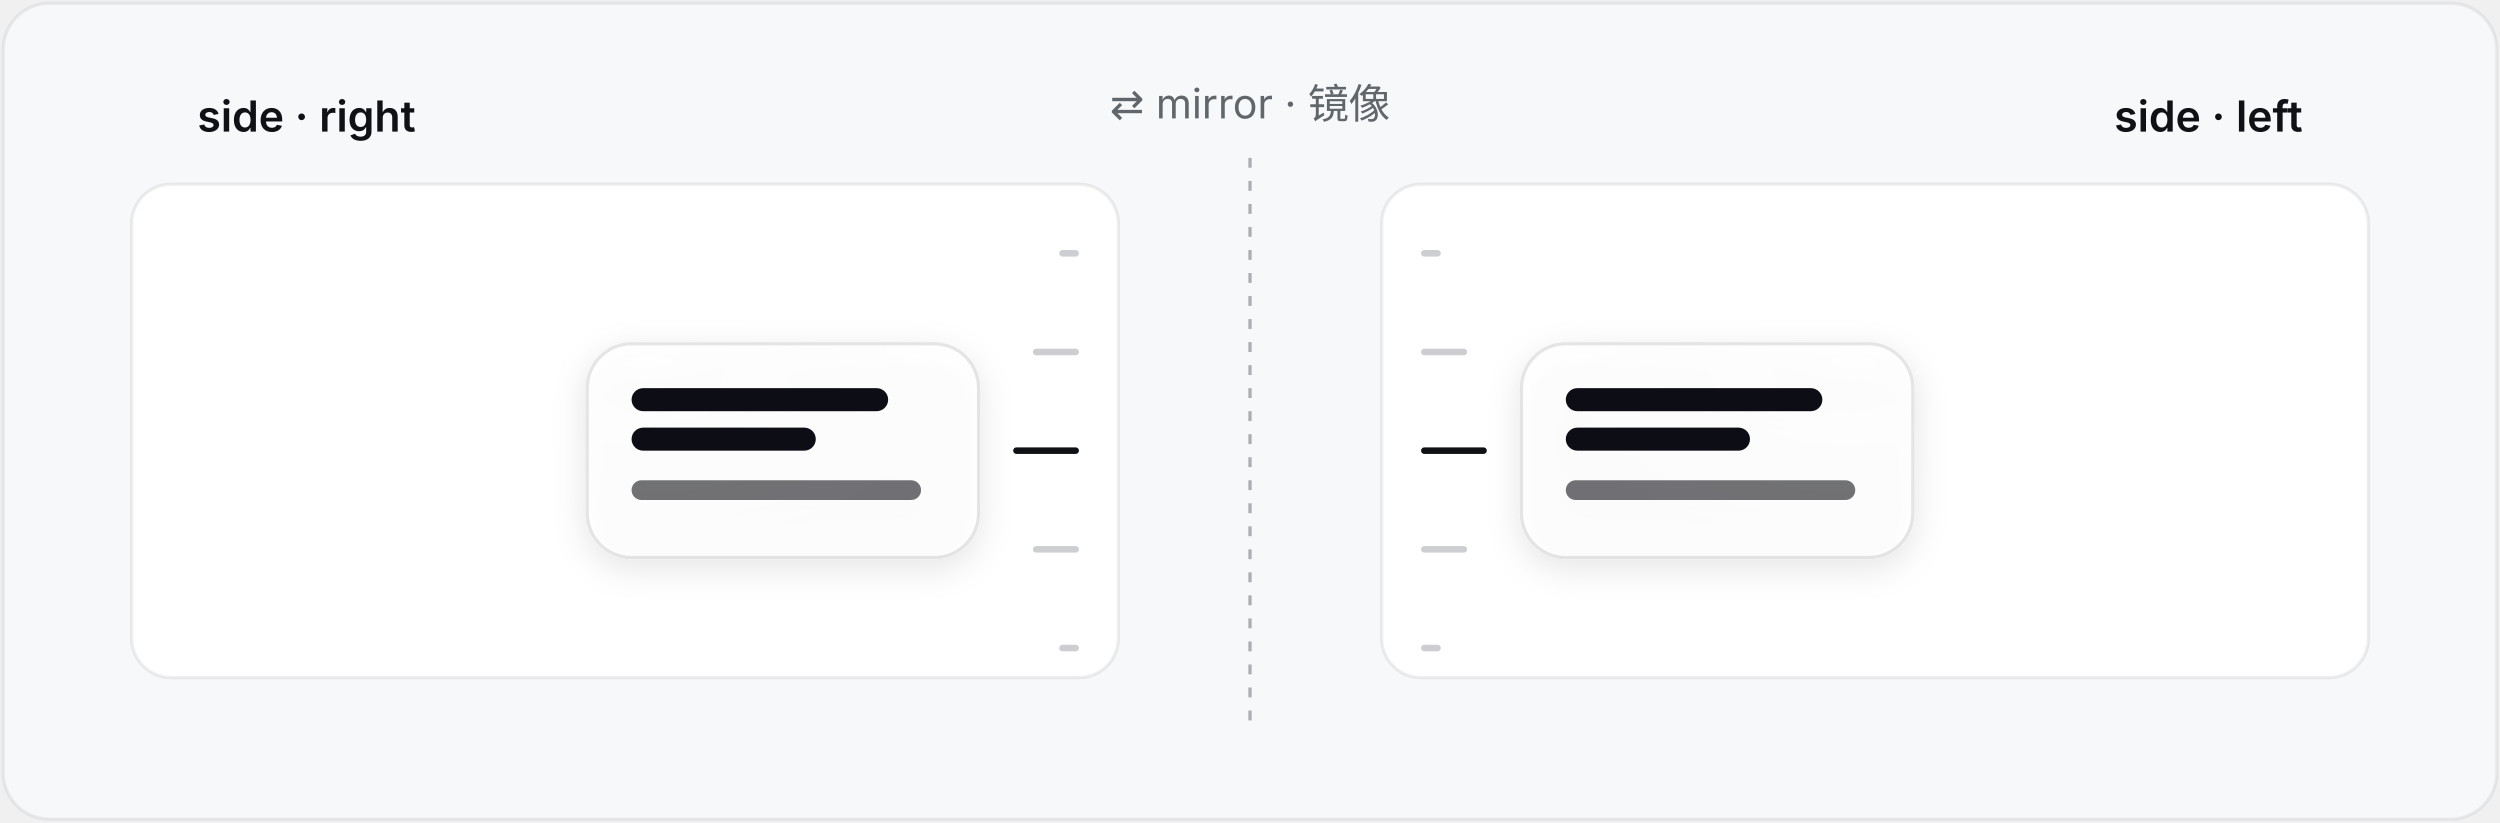
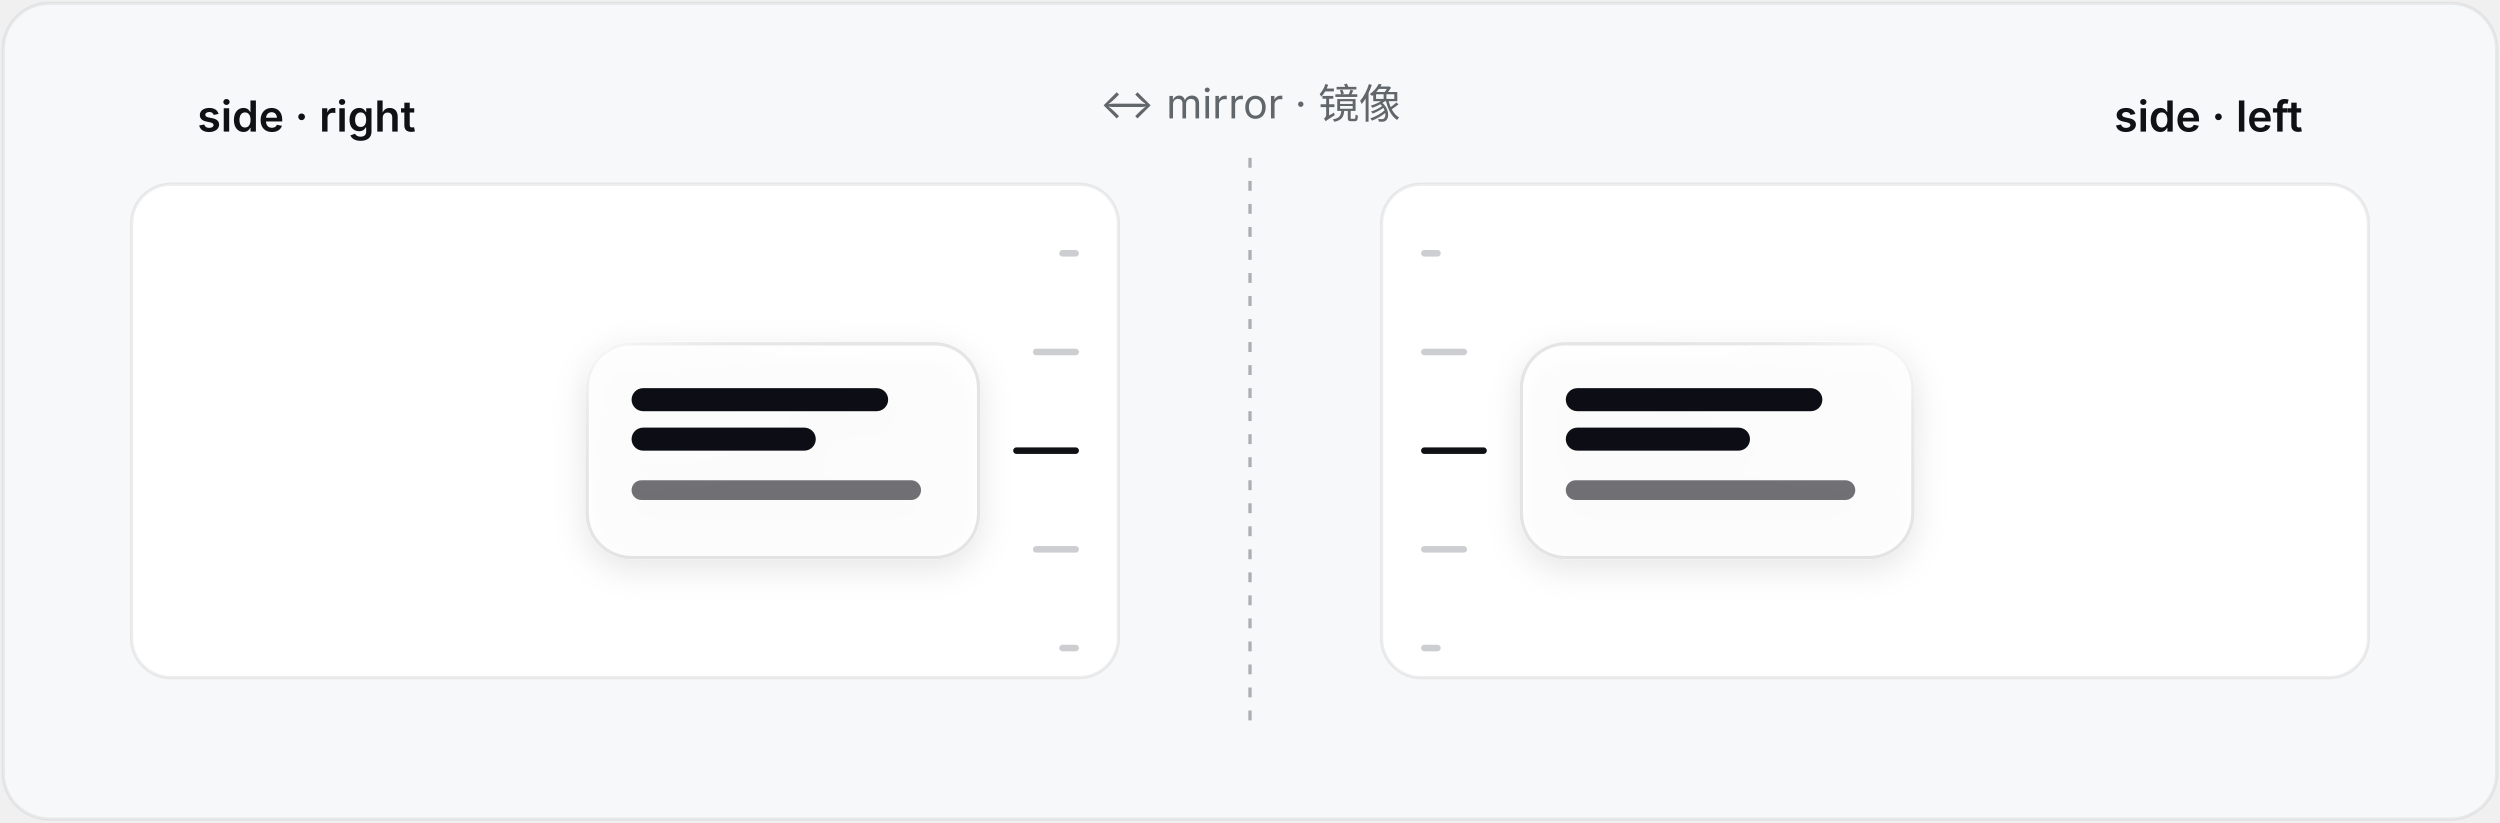
<svg xmlns="http://www.w3.org/2000/svg" viewBox="0 0 760 250" width="760" height="250" role="img" aria-label="The rail mirrors with the side setting: mark anchor, card opening, and glass light flip together">
  <style>
    .scene { fill: #f7f8fa; stroke: rgba(0, 0, 0, .06); }
    .ink   { fill: #0f1115; }
    .sub   { fill: rgba(15, 17, 21, .58); }
    .surface { fill: #ffffff; stroke: rgba(0, 0, 0, .07); }
    .card    { fill: rgba(255, 255, 255, .72); }
    .cardRing { stroke: rgba(0, 0, 0, .10); fill: none; }
    .markIdle { fill: rgba(129, 133, 140, .40); }
    .markHot  { fill: #0f1115; }
    .axis   { stroke: rgba(97, 102, 107, .5); stroke-dasharray: 3 4; fill: none; }
    .cap    { font-size: 12.5px; fill: #61666b; }
    .capInk { font-size: 13px; font-weight: 600; fill: #0f1115; }
    @media (prefers-color-scheme: dark) {
      .scene { fill: #17181a; stroke: rgba(255, 255, 255, .07); }
      .ink   { fill: #f9fafb; }
      .sub   { fill: rgba(249, 250, 251, .60); }
      .surface { fill: #1d1e20; stroke: rgba(255, 255, 255, .08); }
      .card    { fill: rgba(35, 35, 36, .78); }
      .cardRing { stroke: rgba(255, 255, 255, .14); fill: none; }
      .markIdle { fill: rgba(173, 178, 184, .40); }
      .markHot  { fill: #f9fafb; }
      .axis   { stroke: rgba(166, 171, 178, .5); stroke-dasharray: 3 4; fill: none; }
      .cap    { font-size: 12.5px; fill: #a6abb2; }
      .capInk { font-size: 13px; font-weight: 600; fill: #f9fafb; }
    }
    text { font-family: ui-sans-serif, system-ui, -apple-system, "Segoe UI", sans-serif; }
  </style>
  <defs>
-     <radialGradient id="lightR" cx="16%" cy="12%" r="80%">
-       <stop offset="0%" stop-color="rgba(255,255,255,.5)" />
-       <stop offset="55%" stop-color="rgba(255,255,255,.12)" />
-       <stop offset="100%" stop-color="rgba(255,255,255,0)" />
+     <radialGradient id="lightR" gradientUnits="objectBoundingBox" cx=".17" cy=".18" r=".75">
+       <stop offset="0%" stop-color="rgba(255,255,255,.18)" />
+       <stop offset="45%" stop-color="rgba(255,255,255,.045)" />
+       <stop offset="70%" stop-color="rgba(255,255,255,0)" />
    </radialGradient>
-     <radialGradient id="lightRD" cx="16%" cy="12%" r="80%">
-       <stop offset="0%" stop-color="rgba(249,250,251,.14)" />
-       <stop offset="55%" stop-color="rgba(249,250,251,.05)" />
-       <stop offset="100%" stop-color="rgba(249,250,251,0)" />
+     <radialGradient id="lightRD" gradientUnits="objectBoundingBox" cx=".17" cy=".18" r=".75">
+       <stop offset="0%" stop-color="rgba(255,255,255,.09)" />
+       <stop offset="45%" stop-color="rgba(255,255,255,.025)" />
+       <stop offset="70%" stop-color="rgba(255,255,255,0)" />
    </radialGradient>
-     <radialGradient id="lightL" cx="84%" cy="12%" r="80%">
-       <stop offset="0%" stop-color="rgba(255,255,255,.5)" />
-       <stop offset="55%" stop-color="rgba(255,255,255,.12)" />
-       <stop offset="100%" stop-color="rgba(255,255,255,0)" />
+     <radialGradient id="lightL" gradientUnits="objectBoundingBox" cx=".83" cy=".18" r=".75">
+       <stop offset="0%" stop-color="rgba(255,255,255,.18)" />
+       <stop offset="45%" stop-color="rgba(255,255,255,.045)" />
+       <stop offset="70%" stop-color="rgba(255,255,255,0)" />
    </radialGradient>
-     <radialGradient id="lightLD" cx="84%" cy="12%" r="80%">
-       <stop offset="0%" stop-color="rgba(249,250,251,.14)" />
-       <stop offset="55%" stop-color="rgba(249,250,251,.05)" />
-       <stop offset="100%" stop-color="rgba(249,250,251,0)" />
+     <radialGradient id="lightLD" gradientUnits="objectBoundingBox" cx=".83" cy=".18" r=".75">
+       <stop offset="0%" stop-color="rgba(255,255,255,.09)" />
+       <stop offset="45%" stop-color="rgba(255,255,255,.025)" />
+       <stop offset="70%" stop-color="rgba(255,255,255,0)" />
    </radialGradient>
+     <linearGradient id="rimR" x1="0" y1="0" x2=".74" y2=".67">
+       <stop offset="0%" stop-color="rgba(255,255,255,.8)" />
+       <stop offset="22%" stop-color="rgba(255,255,255,.17)" />
+       <stop offset="45%" stop-color="rgba(255,255,255,0)" />
+     </linearGradient>
+     <linearGradient id="rimRD" x1="0" y1="0" x2=".74" y2=".67">
+       <stop offset="0%" stop-color="rgba(249,250,251,.42)" />
+       <stop offset="22%" stop-color="rgba(249,250,251,.08)" />
+       <stop offset="45%" stop-color="rgba(249,250,251,0)" />
+     </linearGradient>
+     <linearGradient id="rimL" x1="1" y1="0" x2=".26" y2=".67">
+       <stop offset="0%" stop-color="rgba(255,255,255,.8)" />
+       <stop offset="22%" stop-color="rgba(255,255,255,.17)" />
+       <stop offset="45%" stop-color="rgba(255,255,255,0)" />
+     </linearGradient>
+     <linearGradient id="rimLD" x1="1" y1="0" x2=".26" y2=".67">
+       <stop offset="0%" stop-color="rgba(249,250,251,.42)" />
+       <stop offset="22%" stop-color="rgba(249,250,251,.08)" />
+       <stop offset="45%" stop-color="rgba(249,250,251,0)" />
+     </linearGradient>
    <filter id="cardShadow" x="-20%" y="-20%" width="140%" height="150%">
      <feDropShadow dx="0" dy="3" stdDeviation="5" flood-color="rgba(0,0,0,.14)" flood-opacity="1" />
    </filter>
    <style>
      .lightR { fill: url(#lightR); }
      .lightL { fill: url(#lightL); }
+       .rimR { stroke: url(#rimR); fill: none; }
+       .rimL { stroke: url(#rimL); fill: none; }
      @media (prefers-color-scheme: dark) {
        .lightR { fill: url(#lightRD); }
        .lightL { fill: url(#lightLD); }
+         .rimR { stroke: url(#rimRD); }
+         .rimL { stroke: url(#rimLD); }
      }
    </style>
  </defs>
  <rect class="scene" x="1" y="1" width="758" height="248" rx="14" />
  <line class="axis" x1="380" y1="48" x2="380" y2="222" />
-   <text x="380" y="36" text-anchor="middle" class="cap">⇄ mirror · 镜像</text>
+   <text x="380" y="36" text-anchor="middle" class="cap">↔ mirror · 镜像</text>
  <text x="60" y="40" class="capInk">side · right</text>
  <rect class="surface" x="40" y="56" width="300" height="150" rx="12" />
  <rect class="markIdle" x="322" y="76" width="6" height="2" rx="1" />
  <rect class="markIdle" x="314" y="106" width="14" height="2" rx="1" />
  <rect class="markHot" x="308" y="136" width="20" height="2" rx="1">
  </rect>
  <rect class="markIdle" x="314" y="166" width="14" height="2" rx="1" />
  <rect class="markIdle" x="322" y="196" width="6" height="2" rx="1" />
  <g filter="url(#cardShadow)">
    <rect class="card" x="178" y="104" width="120" height="66" rx="14" />
    <rect class="lightR" x="178" y="104" width="120" height="66" rx="14" />
    <rect class="cardRing" x="178.5" y="104.5" width="119" height="65" rx="13.5" stroke-width="1" />
+     <rect class="rimR" x="178.5" y="104.5" width="119" height="65" rx="13.5" stroke-width="1.2" />
    <rect class="ink" x="192" y="118" width="78" height="7" rx="3.5" />
    <rect class="ink" x="192" y="130" width="56" height="7" rx="3.5" />
    <rect class="sub" x="192" y="146" width="88" height="6" rx="3" />
  </g>
  <text x="700" y="40" text-anchor="end" class="capInk">side · left</text>
  <rect class="surface" x="420" y="56" width="300" height="150" rx="12" />
  <rect class="markIdle" x="432" y="76" width="6" height="2" rx="1" />
  <rect class="markIdle" x="432" y="106" width="14" height="2" rx="1" />
  <rect class="markHot" x="432" y="136" width="20" height="2" rx="1">
  </rect>
  <rect class="markIdle" x="432" y="166" width="14" height="2" rx="1" />
  <rect class="markIdle" x="432" y="196" width="6" height="2" rx="1" />
  <g filter="url(#cardShadow)">
    <rect class="card" x="462" y="104" width="120" height="66" rx="14" />
    <rect class="lightL" x="462" y="104" width="120" height="66" rx="14" />
    <rect class="cardRing" x="462.5" y="104.5" width="119" height="65" rx="13.5" stroke-width="1" />
+     <rect class="rimL" x="462.5" y="104.5" width="119" height="65" rx="13.5" stroke-width="1.2" />
    <rect class="ink" x="476" y="118" width="78" height="7" rx="3.5" />
    <rect class="ink" x="476" y="130" width="56" height="7" rx="3.5" />
    <rect class="sub" x="476" y="146" width="88" height="6" rx="3" />
  </g>
</svg>
